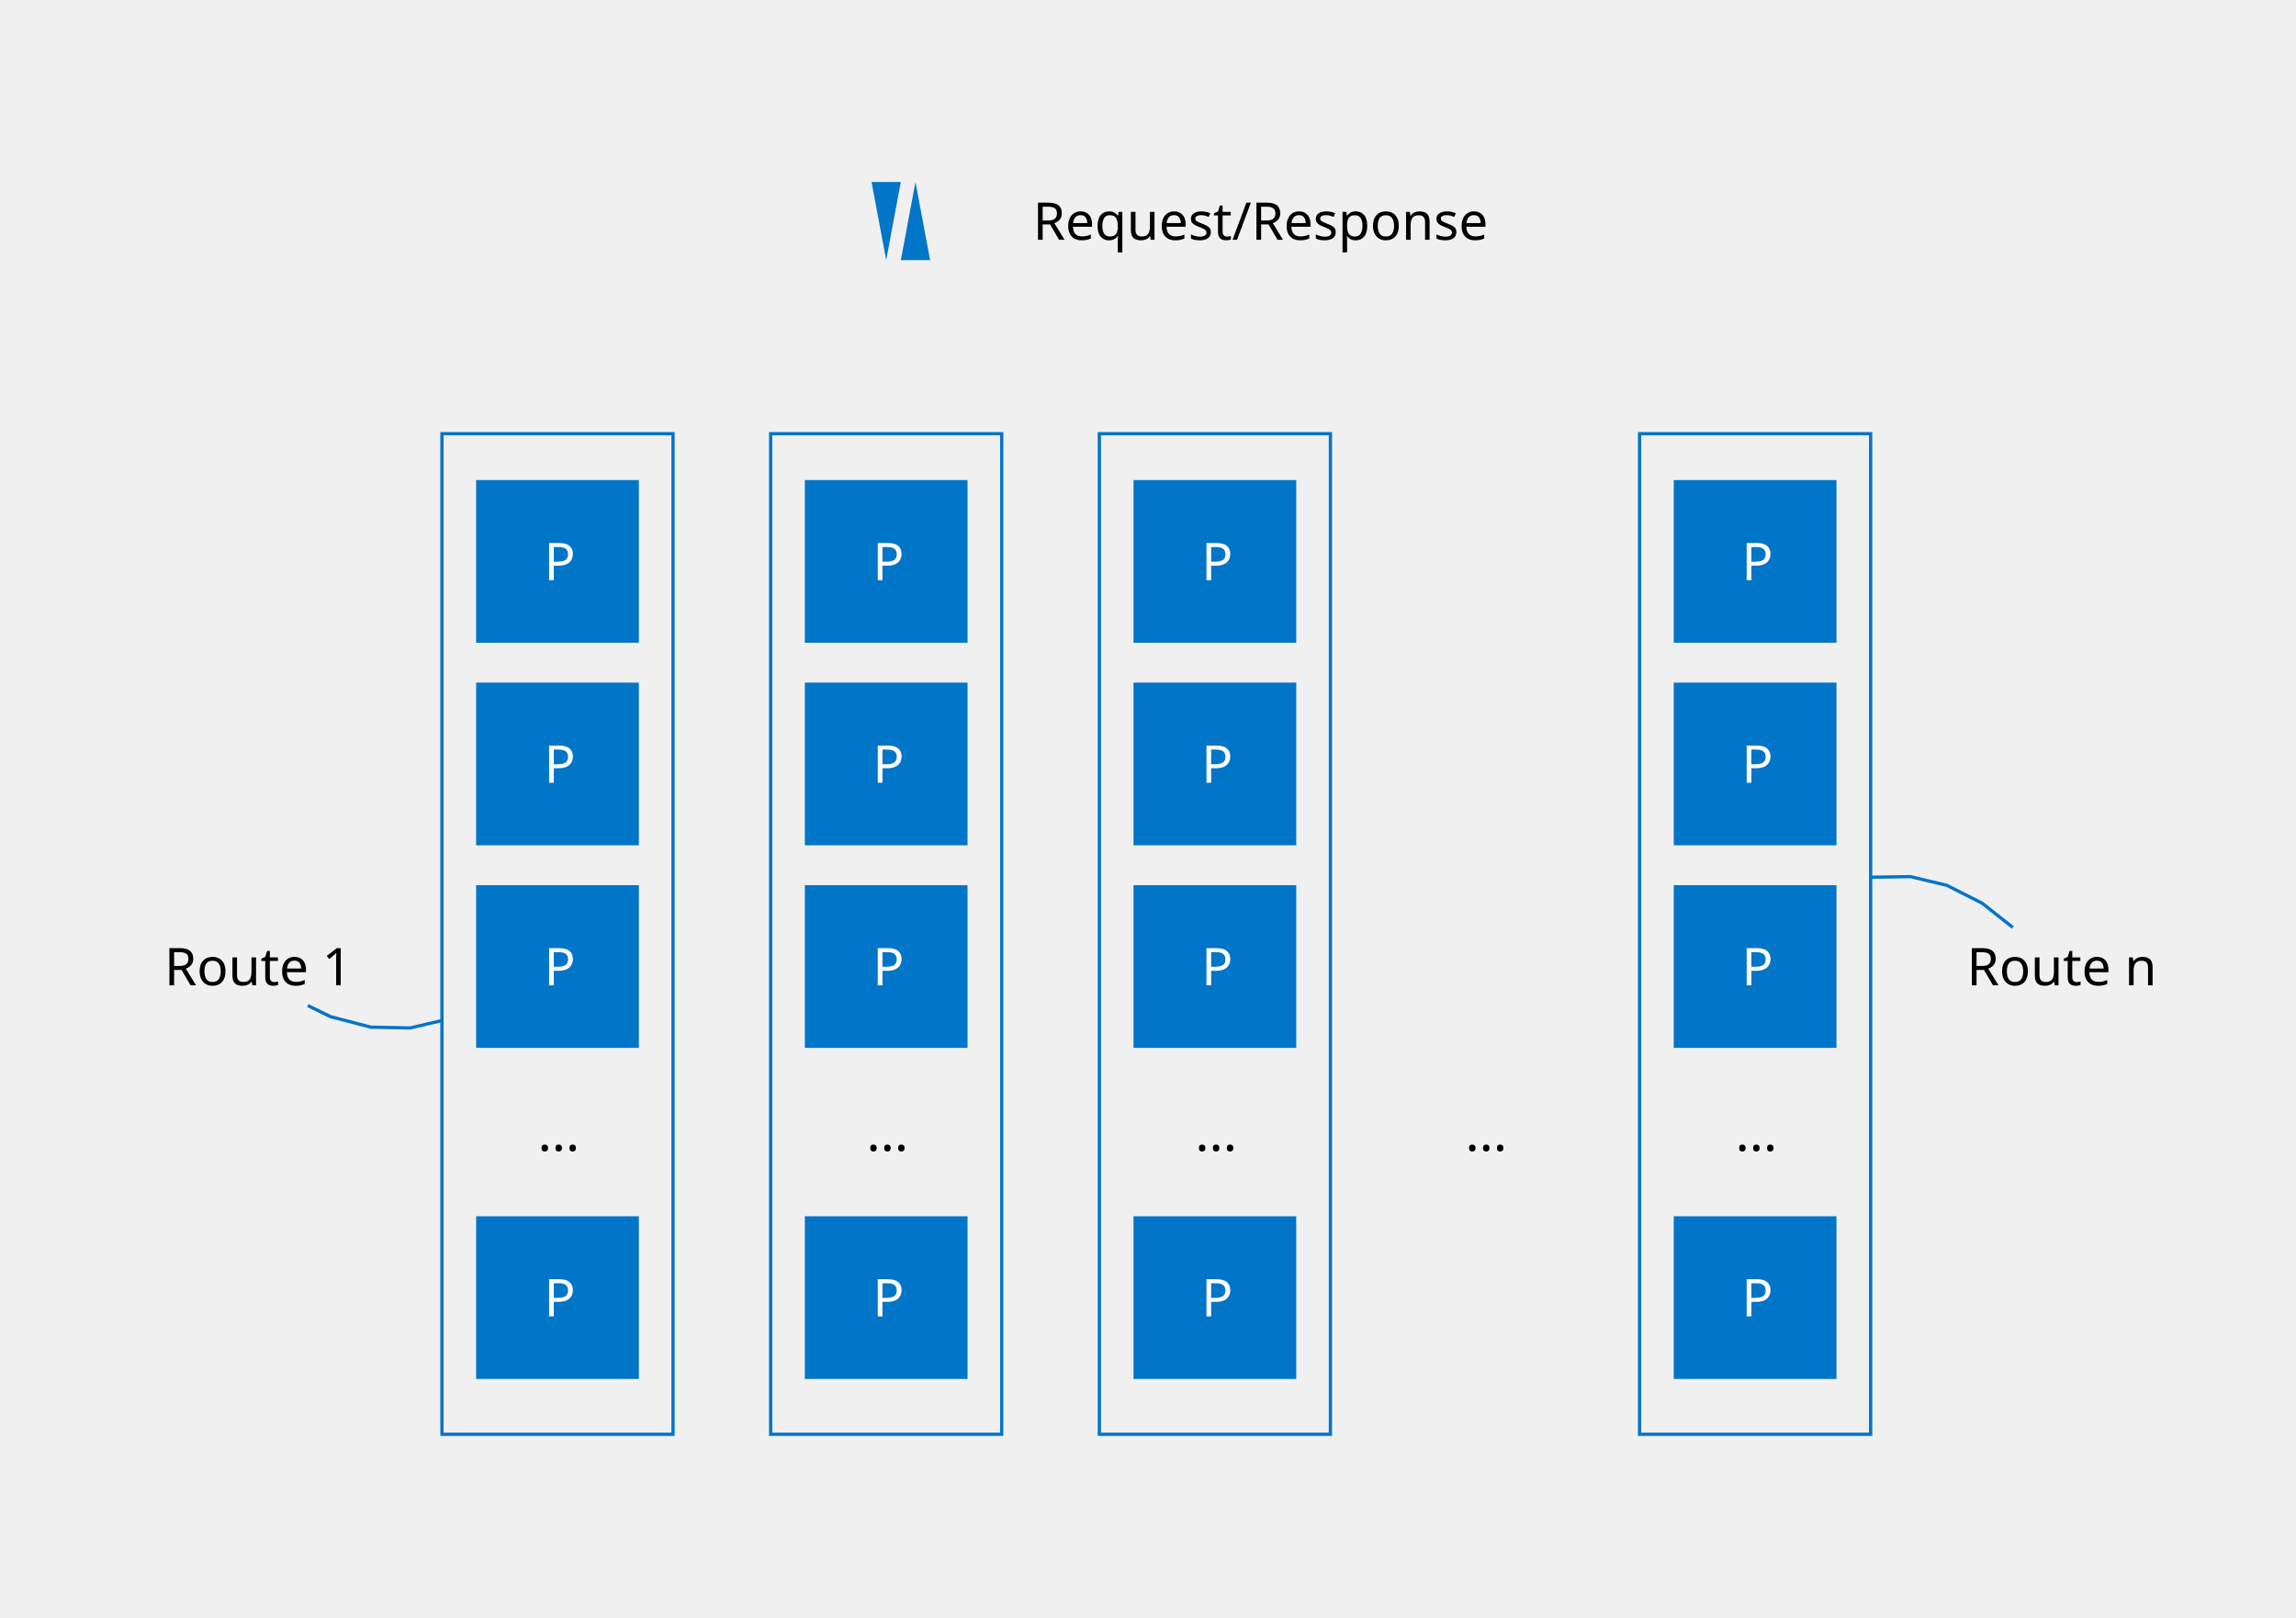
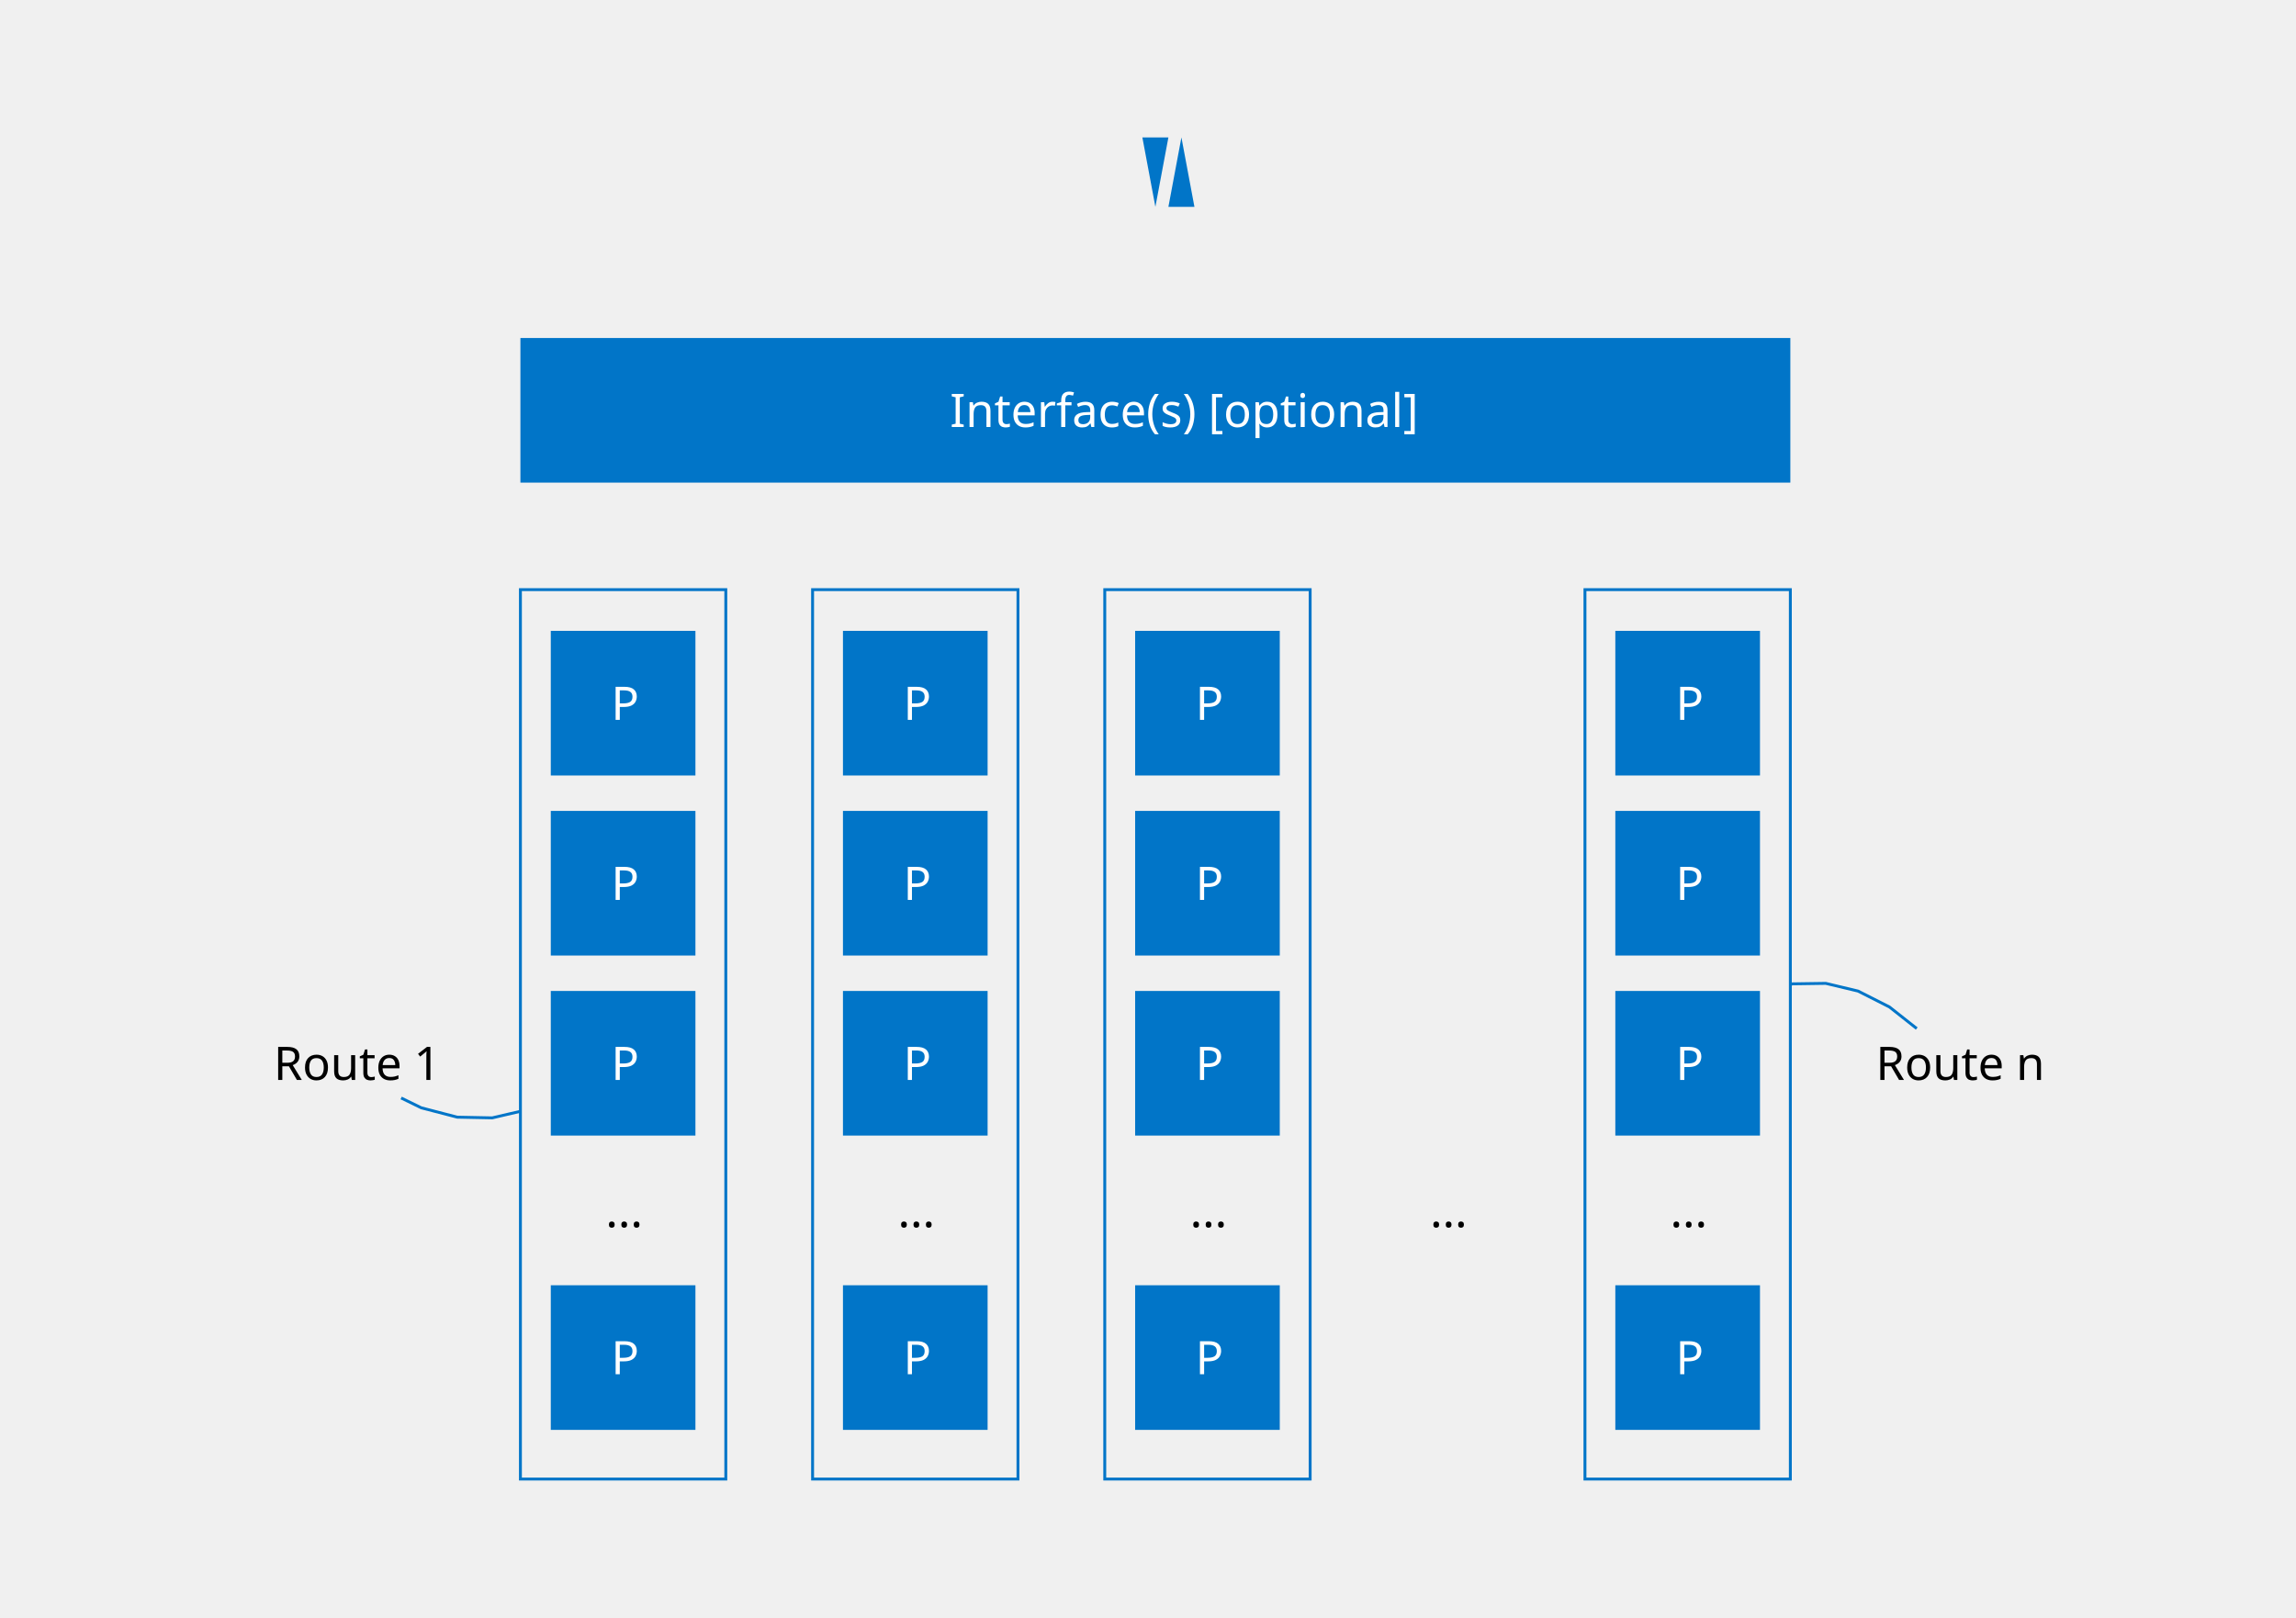
- <svg xmlns="http://www.w3.org/2000/svg" width="210mm" stroke-miterlimit="10" font-weight="normal" height="148mm" font-style="normal" font-size="12px" version="1.1" id="svg180" style="font-style:normal;font-weight:normal;font-size:12px;font-family:Dialog;color-interpolation:auto;fill:#000000;fill-opacity:1;stroke:#000000;stroke-width:1;stroke-linecap:square;stroke-linejoin:miter;stroke-miterlimit:10;stroke-dasharray:none;stroke-dashoffset:0;stroke-opacity:1;color-rendering:auto;image-rendering:auto;shape-rendering:auto;text-rendering:auto">
+ <svg xmlns="http://www.w3.org/2000/svg" width="210mm" stroke-miterlimit="10" font-weight="normal" height="148mm" font-style="normal" font-size="12px" version="1.1" id="svg182" style="font-style:normal;font-weight:normal;font-size:12px;font-family:Dialog;color-interpolation:auto;fill:#000000;fill-opacity:1;stroke:#000000;stroke-width:1;stroke-linecap:square;stroke-linejoin:miter;stroke-miterlimit:10;stroke-dasharray:none;stroke-dashoffset:0;stroke-opacity:1;color-rendering:auto;image-rendering:auto;shape-rendering:auto;text-rendering:auto">
  <defs id="genericDefs" />
-   <g id="g178" transform="matrix(0.9,0,0,0.9,-501.9674,-395.3993)">
+   <g id="g180" transform="translate(-568.0988,-559.89)">
    <defs id="defs1">
      <clipPath clipPathUnits="userSpaceOnUse" id="clipPath1">
        <path d="M 0,0 H 1970 V 1329 H 0 Z" id="path3" />
      </clipPath>
      <clipPath clipPathUnits="userSpaceOnUse" id="clipPath2">
-         <path d="M 416,-56 H 1992 V 1007.2 H 416 Z" id="path6" />
+         <path d="M 250,-335 H 2220 V 994 H 250 Z" id="path6" />
      </clipPath>
    </defs>
-     <g font-size="16px" transform="matrix(1.25,0,0,1.25,-520,70)" stroke-miterlimit="1.45" id="g12" style="font-size:16px;font-family:Calibri;stroke-linecap:butt;stroke-miterlimit:1.45;shape-rendering:geometricPrecision;text-rendering:geometricPrecision">
+     <g font-size="16px" transform="translate(-250,335)" stroke-miterlimit="1.45" id="g12" style="font-size:16px;font-family:Calibri;stroke-linecap:butt;stroke-miterlimit:1.45;shape-rendering:geometricPrecision;text-rendering:geometricPrecision">
      <text x="912.711" xml:space="preserve" y="598.266" clip-path="url(#clipPath2)" id="text10" style="stroke:none">Route 1</text>
    </g>
-     <g transform="matrix(1.25,0,0,1.25,-520,70)" stroke-miterlimit="1.45" id="g18" style="fill:#0175c8;stroke:#0175c8;stroke-linecap:butt;stroke-miterlimit:1.45;shape-rendering:geometricPrecision;text-rendering:geometricPrecision">
+     <g transform="translate(-250,335)" stroke-miterlimit="1.45" id="g18" style="fill:#0175c8;stroke:#0175c8;stroke-linecap:butt;stroke-miterlimit:1.45;shape-rendering:geometricPrecision;text-rendering:geometricPrecision">
      <rect x="998" width="71" height="307.5" y="428.75" clip-path="url(#clipPath2)" id="rect14" style="fill:none" />
      <rect x="1008.5" y="443" clip-path="url(#clipPath2)" width="50" height="50" stroke-miterlimit="10" id="rect16" style="stroke:none;stroke-linecap:square;stroke-miterlimit:10" />
    </g>
-     <g font-size="16px" transform="matrix(1.25,0,0,1.25,-520,70)" stroke-miterlimit="1.45" id="g22" style="font-size:16px;font-family:Calibri;fill:#ffffff;stroke:#ffffff;stroke-linecap:butt;stroke-miterlimit:1.45;shape-rendering:geometricPrecision;text-rendering:geometricPrecision">
+     <g font-size="16px" transform="translate(-250,335)" stroke-miterlimit="1.45" id="g22" style="font-size:16px;font-family:Calibri;fill:#ffffff;stroke:#ffffff;stroke-linecap:butt;stroke-miterlimit:1.45;shape-rendering:geometricPrecision;text-rendering:geometricPrecision">
      <text x="1029.367" xml:space="preserve" y="473.766" clip-path="url(#clipPath2)" id="text20" style="stroke:none">P</text>
    </g>
-     <g transform="matrix(1.25,0,0,1.25,-520,70)" id="g26" style="fill:#0175c8;stroke:#0175c8;shape-rendering:geometricPrecision;text-rendering:geometricPrecision">
+     <g transform="translate(-250,335)" id="g26" style="fill:#0175c8;stroke:#0175c8;shape-rendering:geometricPrecision;text-rendering:geometricPrecision">
      <rect x="1008.5" width="50" height="50" y="505.25" clip-path="url(#clipPath2)" id="rect24" style="stroke:none" />
    </g>
-     <g font-size="16px" transform="matrix(1.25,0,0,1.25,-520,70)" stroke-miterlimit="1.45" id="g30" style="font-size:16px;font-family:Calibri;fill:#ffffff;stroke:#ffffff;stroke-linecap:butt;stroke-miterlimit:1.45;shape-rendering:geometricPrecision;text-rendering:geometricPrecision">
+     <g font-size="16px" transform="translate(-250,335)" stroke-miterlimit="1.45" id="g30" style="font-size:16px;font-family:Calibri;fill:#ffffff;stroke:#ffffff;stroke-linecap:butt;stroke-miterlimit:1.45;shape-rendering:geometricPrecision;text-rendering:geometricPrecision">
      <text x="1029.367" xml:space="preserve" y="536.016" clip-path="url(#clipPath2)" id="text28" style="stroke:none">P</text>
    </g>
-     <g transform="matrix(1.25,0,0,1.25,-520,70)" id="g34" style="fill:#0175c8;stroke:#0175c8;shape-rendering:geometricPrecision;text-rendering:geometricPrecision">
+     <g transform="translate(-250,335)" id="g34" style="fill:#0175c8;stroke:#0175c8;shape-rendering:geometricPrecision;text-rendering:geometricPrecision">
      <rect x="1008.5" width="50" height="50" y="567.5" clip-path="url(#clipPath2)" id="rect32" style="stroke:none" />
    </g>
-     <g font-size="16px" transform="matrix(1.25,0,0,1.25,-520,70)" stroke-miterlimit="1.45" id="g38" style="font-size:16px;font-family:Calibri;fill:#ffffff;stroke:#ffffff;stroke-linecap:butt;stroke-miterlimit:1.45;shape-rendering:geometricPrecision;text-rendering:geometricPrecision">
+     <g font-size="16px" transform="translate(-250,335)" stroke-miterlimit="1.45" id="g38" style="font-size:16px;font-family:Calibri;fill:#ffffff;stroke:#ffffff;stroke-linecap:butt;stroke-miterlimit:1.45;shape-rendering:geometricPrecision;text-rendering:geometricPrecision">
      <text x="1029.367" xml:space="preserve" y="598.266" clip-path="url(#clipPath2)" id="text36" style="stroke:none">P</text>
    </g>
-     <g transform="matrix(1.25,0,0,1.25,-520,70)" id="g42" style="fill:#0175c8;stroke:#0175c8;shape-rendering:geometricPrecision;text-rendering:geometricPrecision">
+     <g transform="translate(-250,335)" id="g42" style="fill:#0175c8;stroke:#0175c8;shape-rendering:geometricPrecision;text-rendering:geometricPrecision">
      <rect x="1008.5" width="50" height="50" y="669.25" clip-path="url(#clipPath2)" id="rect40" style="stroke:none" />
    </g>
-     <g font-size="16px" transform="matrix(1.25,0,0,1.25,-520,70)" stroke-miterlimit="1.45" id="g48" style="font-size:16px;font-family:Calibri;fill:#ffffff;stroke:#ffffff;stroke-linecap:butt;stroke-miterlimit:1.45;shape-rendering:geometricPrecision;text-rendering:geometricPrecision">
+     <g font-size="16px" transform="translate(-250,335)" stroke-miterlimit="1.45" id="g48" style="font-size:16px;font-family:Calibri;fill:#ffffff;stroke:#ffffff;stroke-linecap:butt;stroke-miterlimit:1.45;shape-rendering:geometricPrecision;text-rendering:geometricPrecision">
      <text x="1029.367" xml:space="preserve" y="700.016" clip-path="url(#clipPath2)" id="text44" style="stroke:none">P</text>
      <text x="1027.441" xml:space="preserve" y="649.141" clip-path="url(#clipPath2)" id="text46" style="fill:#000000;stroke:none">...</text>
    </g>
-     <g transform="matrix(1.25,0,0,1.25,-520,70)" stroke-miterlimit="1.45" id="g54" style="fill:#0175c8;stroke:#0175c8;stroke-linecap:butt;stroke-miterlimit:1.45;shape-rendering:geometricPrecision;text-rendering:geometricPrecision">
+     <g transform="translate(-250,335)" stroke-miterlimit="1.45" id="g54" style="fill:#0175c8;stroke:#0175c8;stroke-linecap:butt;stroke-miterlimit:1.45;shape-rendering:geometricPrecision;text-rendering:geometricPrecision">
      <rect x="1099" width="71" height="307.5" y="428.75" clip-path="url(#clipPath2)" id="rect50" style="fill:none" />
      <rect x="1109.5" y="443" clip-path="url(#clipPath2)" width="50" height="50" stroke-miterlimit="10" id="rect52" style="stroke:none;stroke-linecap:square;stroke-miterlimit:10" />
    </g>
-     <g font-size="16px" transform="matrix(1.25,0,0,1.25,-520,70)" stroke-miterlimit="1.45" id="g58" style="font-size:16px;font-family:Calibri;fill:#ffffff;stroke:#ffffff;stroke-linecap:butt;stroke-miterlimit:1.45;shape-rendering:geometricPrecision;text-rendering:geometricPrecision">
+     <g font-size="16px" transform="translate(-250,335)" stroke-miterlimit="1.45" id="g58" style="font-size:16px;font-family:Calibri;fill:#ffffff;stroke:#ffffff;stroke-linecap:butt;stroke-miterlimit:1.45;shape-rendering:geometricPrecision;text-rendering:geometricPrecision">
      <text x="1130.367" xml:space="preserve" y="473.766" clip-path="url(#clipPath2)" id="text56" style="stroke:none">P</text>
    </g>
-     <g transform="matrix(1.25,0,0,1.25,-520,70)" id="g62" style="fill:#0175c8;stroke:#0175c8;shape-rendering:geometricPrecision;text-rendering:geometricPrecision">
+     <g transform="translate(-250,335)" id="g62" style="fill:#0175c8;stroke:#0175c8;shape-rendering:geometricPrecision;text-rendering:geometricPrecision">
      <rect x="1109.5" width="50" height="50" y="505.25" clip-path="url(#clipPath2)" id="rect60" style="stroke:none" />
    </g>
-     <g font-size="16px" transform="matrix(1.25,0,0,1.25,-520,70)" stroke-miterlimit="1.45" id="g66" style="font-size:16px;font-family:Calibri;fill:#ffffff;stroke:#ffffff;stroke-linecap:butt;stroke-miterlimit:1.45;shape-rendering:geometricPrecision;text-rendering:geometricPrecision">
+     <g font-size="16px" transform="translate(-250,335)" stroke-miterlimit="1.45" id="g66" style="font-size:16px;font-family:Calibri;fill:#ffffff;stroke:#ffffff;stroke-linecap:butt;stroke-miterlimit:1.45;shape-rendering:geometricPrecision;text-rendering:geometricPrecision">
      <text x="1130.367" xml:space="preserve" y="536.016" clip-path="url(#clipPath2)" id="text64" style="stroke:none">P</text>
    </g>
-     <g transform="matrix(1.25,0,0,1.25,-520,70)" id="g70" style="fill:#0175c8;stroke:#0175c8;shape-rendering:geometricPrecision;text-rendering:geometricPrecision">
+     <g transform="translate(-250,335)" id="g70" style="fill:#0175c8;stroke:#0175c8;shape-rendering:geometricPrecision;text-rendering:geometricPrecision">
      <rect x="1109.5" width="50" height="50" y="567.5" clip-path="url(#clipPath2)" id="rect68" style="stroke:none" />
    </g>
-     <g font-size="16px" transform="matrix(1.25,0,0,1.25,-520,70)" stroke-miterlimit="1.45" id="g74" style="font-size:16px;font-family:Calibri;fill:#ffffff;stroke:#ffffff;stroke-linecap:butt;stroke-miterlimit:1.45;shape-rendering:geometricPrecision;text-rendering:geometricPrecision">
+     <g font-size="16px" transform="translate(-250,335)" stroke-miterlimit="1.45" id="g74" style="font-size:16px;font-family:Calibri;fill:#ffffff;stroke:#ffffff;stroke-linecap:butt;stroke-miterlimit:1.45;shape-rendering:geometricPrecision;text-rendering:geometricPrecision">
      <text x="1130.367" xml:space="preserve" y="598.266" clip-path="url(#clipPath2)" id="text72" style="stroke:none">P</text>
    </g>
-     <g transform="matrix(1.25,0,0,1.25,-520,70)" id="g78" style="fill:#0175c8;stroke:#0175c8;shape-rendering:geometricPrecision;text-rendering:geometricPrecision">
+     <g transform="translate(-250,335)" id="g78" style="fill:#0175c8;stroke:#0175c8;shape-rendering:geometricPrecision;text-rendering:geometricPrecision">
      <rect x="1109.5" width="50" height="50" y="669.25" clip-path="url(#clipPath2)" id="rect76" style="stroke:none" />
    </g>
-     <g font-size="16px" transform="matrix(1.25,0,0,1.25,-520,70)" stroke-miterlimit="1.45" id="g84" style="font-size:16px;font-family:Calibri;fill:#ffffff;stroke:#ffffff;stroke-linecap:butt;stroke-miterlimit:1.45;shape-rendering:geometricPrecision;text-rendering:geometricPrecision">
+     <g font-size="16px" transform="translate(-250,335)" stroke-miterlimit="1.45" id="g84" style="font-size:16px;font-family:Calibri;fill:#ffffff;stroke:#ffffff;stroke-linecap:butt;stroke-miterlimit:1.45;shape-rendering:geometricPrecision;text-rendering:geometricPrecision">
      <text x="1130.367" xml:space="preserve" y="700.016" clip-path="url(#clipPath2)" id="text80" style="stroke:none">P</text>
      <text x="1128.441" xml:space="preserve" y="649.141" clip-path="url(#clipPath2)" id="text82" style="fill:#000000;stroke:none">...</text>
    </g>
-     <g transform="matrix(1.25,0,0,1.25,-520,70)" stroke-miterlimit="1.45" id="g90" style="fill:#0175c8;stroke:#0175c8;stroke-linecap:butt;stroke-miterlimit:1.45;shape-rendering:geometricPrecision;text-rendering:geometricPrecision">
+     <g transform="translate(-250,335)" stroke-miterlimit="1.45" id="g90" style="fill:#0175c8;stroke:#0175c8;stroke-linecap:butt;stroke-miterlimit:1.45;shape-rendering:geometricPrecision;text-rendering:geometricPrecision">
      <rect x="1200" width="71" height="307.5" y="428.75" clip-path="url(#clipPath2)" id="rect86" style="fill:none" />
      <rect x="1210.5" y="443" clip-path="url(#clipPath2)" width="50" height="50" stroke-miterlimit="10" id="rect88" style="stroke:none;stroke-linecap:square;stroke-miterlimit:10" />
    </g>
-     <g font-size="16px" transform="matrix(1.25,0,0,1.25,-520,70)" stroke-miterlimit="1.45" id="g94" style="font-size:16px;font-family:Calibri;fill:#ffffff;stroke:#ffffff;stroke-linecap:butt;stroke-miterlimit:1.45;shape-rendering:geometricPrecision;text-rendering:geometricPrecision">
+     <g font-size="16px" transform="translate(-250,335)" stroke-miterlimit="1.45" id="g94" style="font-size:16px;font-family:Calibri;fill:#ffffff;stroke:#ffffff;stroke-linecap:butt;stroke-miterlimit:1.45;shape-rendering:geometricPrecision;text-rendering:geometricPrecision">
      <text x="1231.367" xml:space="preserve" y="473.766" clip-path="url(#clipPath2)" id="text92" style="stroke:none">P</text>
    </g>
-     <g transform="matrix(1.25,0,0,1.25,-520,70)" id="g98" style="fill:#0175c8;stroke:#0175c8;shape-rendering:geometricPrecision;text-rendering:geometricPrecision">
+     <g transform="translate(-250,335)" id="g98" style="fill:#0175c8;stroke:#0175c8;shape-rendering:geometricPrecision;text-rendering:geometricPrecision">
      <rect x="1210.5" width="50" height="50" y="505.25" clip-path="url(#clipPath2)" id="rect96" style="stroke:none" />
    </g>
-     <g font-size="16px" transform="matrix(1.25,0,0,1.25,-520,70)" stroke-miterlimit="1.45" id="g102" style="font-size:16px;font-family:Calibri;fill:#ffffff;stroke:#ffffff;stroke-linecap:butt;stroke-miterlimit:1.45;shape-rendering:geometricPrecision;text-rendering:geometricPrecision">
+     <g font-size="16px" transform="translate(-250,335)" stroke-miterlimit="1.45" id="g102" style="font-size:16px;font-family:Calibri;fill:#ffffff;stroke:#ffffff;stroke-linecap:butt;stroke-miterlimit:1.45;shape-rendering:geometricPrecision;text-rendering:geometricPrecision">
      <text x="1231.367" xml:space="preserve" y="536.016" clip-path="url(#clipPath2)" id="text100" style="stroke:none">P</text>
    </g>
-     <g transform="matrix(1.25,0,0,1.25,-520,70)" id="g106" style="fill:#0175c8;stroke:#0175c8;shape-rendering:geometricPrecision;text-rendering:geometricPrecision">
+     <g transform="translate(-250,335)" id="g106" style="fill:#0175c8;stroke:#0175c8;shape-rendering:geometricPrecision;text-rendering:geometricPrecision">
      <rect x="1210.5" width="50" height="50" y="567.5" clip-path="url(#clipPath2)" id="rect104" style="stroke:none" />
    </g>
-     <g font-size="16px" transform="matrix(1.25,0,0,1.25,-520,70)" stroke-miterlimit="1.45" id="g110" style="font-size:16px;font-family:Calibri;fill:#ffffff;stroke:#ffffff;stroke-linecap:butt;stroke-miterlimit:1.45;shape-rendering:geometricPrecision;text-rendering:geometricPrecision">
+     <g font-size="16px" transform="translate(-250,335)" stroke-miterlimit="1.45" id="g110" style="font-size:16px;font-family:Calibri;fill:#ffffff;stroke:#ffffff;stroke-linecap:butt;stroke-miterlimit:1.45;shape-rendering:geometricPrecision;text-rendering:geometricPrecision">
      <text x="1231.367" xml:space="preserve" y="598.266" clip-path="url(#clipPath2)" id="text108" style="stroke:none">P</text>
    </g>
-     <g transform="matrix(1.25,0,0,1.25,-520,70)" id="g114" style="fill:#0175c8;stroke:#0175c8;shape-rendering:geometricPrecision;text-rendering:geometricPrecision">
+     <g transform="translate(-250,335)" id="g114" style="fill:#0175c8;stroke:#0175c8;shape-rendering:geometricPrecision;text-rendering:geometricPrecision">
      <rect x="1210.5" width="50" height="50" y="669.25" clip-path="url(#clipPath2)" id="rect112" style="stroke:none" />
    </g>
-     <g font-size="16px" transform="matrix(1.25,0,0,1.25,-520,70)" stroke-miterlimit="1.45" id="g120" style="font-size:16px;font-family:Calibri;fill:#ffffff;stroke:#ffffff;stroke-linecap:butt;stroke-miterlimit:1.45;shape-rendering:geometricPrecision;text-rendering:geometricPrecision">
+     <g font-size="16px" transform="translate(-250,335)" stroke-miterlimit="1.45" id="g120" style="font-size:16px;font-family:Calibri;fill:#ffffff;stroke:#ffffff;stroke-linecap:butt;stroke-miterlimit:1.45;shape-rendering:geometricPrecision;text-rendering:geometricPrecision">
      <text x="1231.367" xml:space="preserve" y="700.016" clip-path="url(#clipPath2)" id="text116" style="stroke:none">P</text>
      <text x="1229.441" xml:space="preserve" y="649.141" clip-path="url(#clipPath2)" id="text118" style="fill:#000000;stroke:none">...</text>
    </g>
-     <g transform="matrix(1.25,0,0,1.25,-520,70)" stroke-miterlimit="1.45" id="g126" style="fill:#0175c8;stroke:#0175c8;stroke-linecap:butt;stroke-miterlimit:1.45;shape-rendering:geometricPrecision;text-rendering:geometricPrecision">
+     <g transform="translate(-250,335)" stroke-miterlimit="1.45" id="g126" style="fill:#0175c8;stroke:#0175c8;stroke-linecap:butt;stroke-miterlimit:1.45;shape-rendering:geometricPrecision;text-rendering:geometricPrecision">
      <rect x="1366" width="71" height="307.5" y="428.75" clip-path="url(#clipPath2)" id="rect122" style="fill:none" />
      <rect x="1376.5" y="443" clip-path="url(#clipPath2)" width="50" height="50" stroke-miterlimit="10" id="rect124" style="stroke:none;stroke-linecap:square;stroke-miterlimit:10" />
    </g>
-     <g font-size="16px" transform="matrix(1.25,0,0,1.25,-520,70)" stroke-miterlimit="1.45" id="g130" style="font-size:16px;font-family:Calibri;fill:#ffffff;stroke:#ffffff;stroke-linecap:butt;stroke-miterlimit:1.45;shape-rendering:geometricPrecision;text-rendering:geometricPrecision">
+     <g font-size="16px" transform="translate(-250,335)" stroke-miterlimit="1.45" id="g130" style="font-size:16px;font-family:Calibri;fill:#ffffff;stroke:#ffffff;stroke-linecap:butt;stroke-miterlimit:1.45;shape-rendering:geometricPrecision;text-rendering:geometricPrecision">
      <text x="1397.367" xml:space="preserve" y="473.766" clip-path="url(#clipPath2)" id="text128" style="stroke:none">P</text>
    </g>
-     <g transform="matrix(1.25,0,0,1.25,-520,70)" id="g134" style="fill:#0175c8;stroke:#0175c8;shape-rendering:geometricPrecision;text-rendering:geometricPrecision">
+     <g transform="translate(-250,335)" id="g134" style="fill:#0175c8;stroke:#0175c8;shape-rendering:geometricPrecision;text-rendering:geometricPrecision">
      <rect x="1376.5" width="50" height="50" y="505.25" clip-path="url(#clipPath2)" id="rect132" style="stroke:none" />
    </g>
-     <g font-size="16px" transform="matrix(1.25,0,0,1.25,-520,70)" stroke-miterlimit="1.45" id="g138" style="font-size:16px;font-family:Calibri;fill:#ffffff;stroke:#ffffff;stroke-linecap:butt;stroke-miterlimit:1.45;shape-rendering:geometricPrecision;text-rendering:geometricPrecision">
+     <g font-size="16px" transform="translate(-250,335)" stroke-miterlimit="1.45" id="g138" style="font-size:16px;font-family:Calibri;fill:#ffffff;stroke:#ffffff;stroke-linecap:butt;stroke-miterlimit:1.45;shape-rendering:geometricPrecision;text-rendering:geometricPrecision">
      <text x="1397.367" xml:space="preserve" y="536.016" clip-path="url(#clipPath2)" id="text136" style="stroke:none">P</text>
    </g>
-     <g transform="matrix(1.25,0,0,1.25,-520,70)" id="g142" style="fill:#0175c8;stroke:#0175c8;shape-rendering:geometricPrecision;text-rendering:geometricPrecision">
+     <g transform="translate(-250,335)" id="g142" style="fill:#0175c8;stroke:#0175c8;shape-rendering:geometricPrecision;text-rendering:geometricPrecision">
      <rect x="1376.5" width="50" height="50" y="567.5" clip-path="url(#clipPath2)" id="rect140" style="stroke:none" />
    </g>
-     <g font-size="16px" transform="matrix(1.25,0,0,1.25,-520,70)" stroke-miterlimit="1.45" id="g146" style="font-size:16px;font-family:Calibri;fill:#ffffff;stroke:#ffffff;stroke-linecap:butt;stroke-miterlimit:1.45;shape-rendering:geometricPrecision;text-rendering:geometricPrecision">
+     <g font-size="16px" transform="translate(-250,335)" stroke-miterlimit="1.45" id="g146" style="font-size:16px;font-family:Calibri;fill:#ffffff;stroke:#ffffff;stroke-linecap:butt;stroke-miterlimit:1.45;shape-rendering:geometricPrecision;text-rendering:geometricPrecision">
      <text x="1397.367" xml:space="preserve" y="598.266" clip-path="url(#clipPath2)" id="text144" style="stroke:none">P</text>
    </g>
-     <g transform="matrix(1.25,0,0,1.25,-520,70)" id="g150" style="fill:#0175c8;stroke:#0175c8;shape-rendering:geometricPrecision;text-rendering:geometricPrecision">
+     <g transform="translate(-250,335)" id="g150" style="fill:#0175c8;stroke:#0175c8;shape-rendering:geometricPrecision;text-rendering:geometricPrecision">
      <rect x="1376.5" width="50" height="50" y="669.25" clip-path="url(#clipPath2)" id="rect148" style="stroke:none" />
    </g>
-     <g font-size="16px" transform="matrix(1.25,0,0,1.25,-520,70)" stroke-miterlimit="1.45" id="g160" style="font-size:16px;font-family:Calibri;fill:#ffffff;stroke:#ffffff;stroke-linecap:butt;stroke-miterlimit:1.45;shape-rendering:geometricPrecision;text-rendering:geometricPrecision">
+     <g font-size="16px" transform="translate(-250,335)" stroke-miterlimit="1.45" id="g160" style="font-size:16px;font-family:Calibri;fill:#ffffff;stroke:#ffffff;stroke-linecap:butt;stroke-miterlimit:1.45;shape-rendering:geometricPrecision;text-rendering:geometricPrecision">
      <text x="1397.367" xml:space="preserve" y="700.016" clip-path="url(#clipPath2)" id="text152" style="stroke:none">P</text>
      <text x="1395.441" xml:space="preserve" y="649.141" clip-path="url(#clipPath2)" id="text154" style="fill:#000000;stroke:none">...</text>
      <text x="1312.441" xml:space="preserve" y="649.141" clip-path="url(#clipPath2)" id="text156" style="fill:#000000;stroke:none">...</text>
      <text x="1466.562" xml:space="preserve" y="598.266" clip-path="url(#clipPath2)" id="text158" style="fill:#000000;stroke:none">Route n</text>
    </g>
-     <g transform="matrix(1.25,0,0,1.25,-520,70)" id="g166" style="fill:#0175c8;stroke:#0175c8;shape-rendering:geometricPrecision;text-rendering:geometricPrecision">
-       <path d="m 1143.499,351.4 4.5,24 h -9 z" clip-path="url(#clipPath2)" id="path162" style="fill-rule:evenodd;stroke:none" />
-       <path d="m 1129.999,351.4 h 9 l -4.5,24 z" clip-path="url(#clipPath2)" id="path164" style="fill-rule:evenodd;stroke:none" />
+     <g transform="translate(-250,335)" id="g168" style="fill:#0175c8;stroke:#0175c8;shape-rendering:geometricPrecision;text-rendering:geometricPrecision">
+       <path d="m 1226.502,272.4 4.5,24 h -9 z" clip-path="url(#clipPath2)" id="path162" style="fill-rule:evenodd;stroke:none" />
+       <path d="m 1213.002,272.4 h 9 l -4.5,24 z" clip-path="url(#clipPath2)" id="path164" style="fill-rule:evenodd;stroke:none" />
+       <rect x="998" width="439" height="50" y="341.75" clip-path="url(#clipPath2)" id="rect166" style="stroke:none" />
    </g>
-     <g font-size="16px" transform="matrix(1.25,0,0,1.25,-520,70)" stroke-miterlimit="1.45" id="g170" style="font-size:16px;font-family:Calibri;stroke-linecap:butt;stroke-miterlimit:1.45;shape-rendering:geometricPrecision;text-rendering:geometricPrecision">
-       <text x="1179.603" xml:space="preserve" y="369.166" clip-path="url(#clipPath2)" id="text168" style="stroke:none">Request/Response</text>
+     <g font-size="16px" transform="translate(-250,335)" stroke-miterlimit="1.45" id="g172" style="font-size:16px;font-family:Calibri;fill:#ffffff;stroke:#ffffff;stroke-linecap:butt;stroke-miterlimit:1.45;shape-rendering:geometricPrecision;text-rendering:geometricPrecision">
+       <text x="1146.473" xml:space="preserve" y="372.516" clip-path="url(#clipPath2)" id="text170" style="stroke:none">Interface(s) [optional]</text>
    </g>
-     <g transform="matrix(1.25,0,0,1.25,-520,70)" stroke-miterlimit="1.45" id="g176" style="fill:#0175c8;stroke:#0175c8;stroke-linecap:butt;stroke-miterlimit:1.45;shape-rendering:geometricPrecision;text-rendering:geometricPrecision">
-       <path d="m 997.96,609.115 -9.71,2.26 -12.094,-0.242 -12.406,-3.227 -6.98,-3.409" clip-path="url(#clipPath2)" id="path172" style="fill:none" />
-       <path d="m 1436.999,565.238 0.782,-0.199 11.469,-0.164 11.156,2.664 10.844,5.492 9.441,7.459" clip-path="url(#clipPath2)" id="path174" style="fill:none" />
+     <g transform="translate(-250,335)" stroke-miterlimit="1.45" id="g178" style="fill:#0175c8;stroke:#0175c8;stroke-linecap:butt;stroke-miterlimit:1.45;shape-rendering:geometricPrecision;text-rendering:geometricPrecision">
+       <path d="m 997.96,609.115 -9.71,2.26 -12.094,-0.242 -12.406,-3.227 -6.98,-3.409" clip-path="url(#clipPath2)" id="path174" style="fill:none" />
+       <path d="m 1436.999,565.238 0.782,-0.199 11.469,-0.164 11.156,2.664 10.844,5.492 9.441,7.459" clip-path="url(#clipPath2)" id="path176" style="fill:none" />
    </g>
  </g>
</svg>
